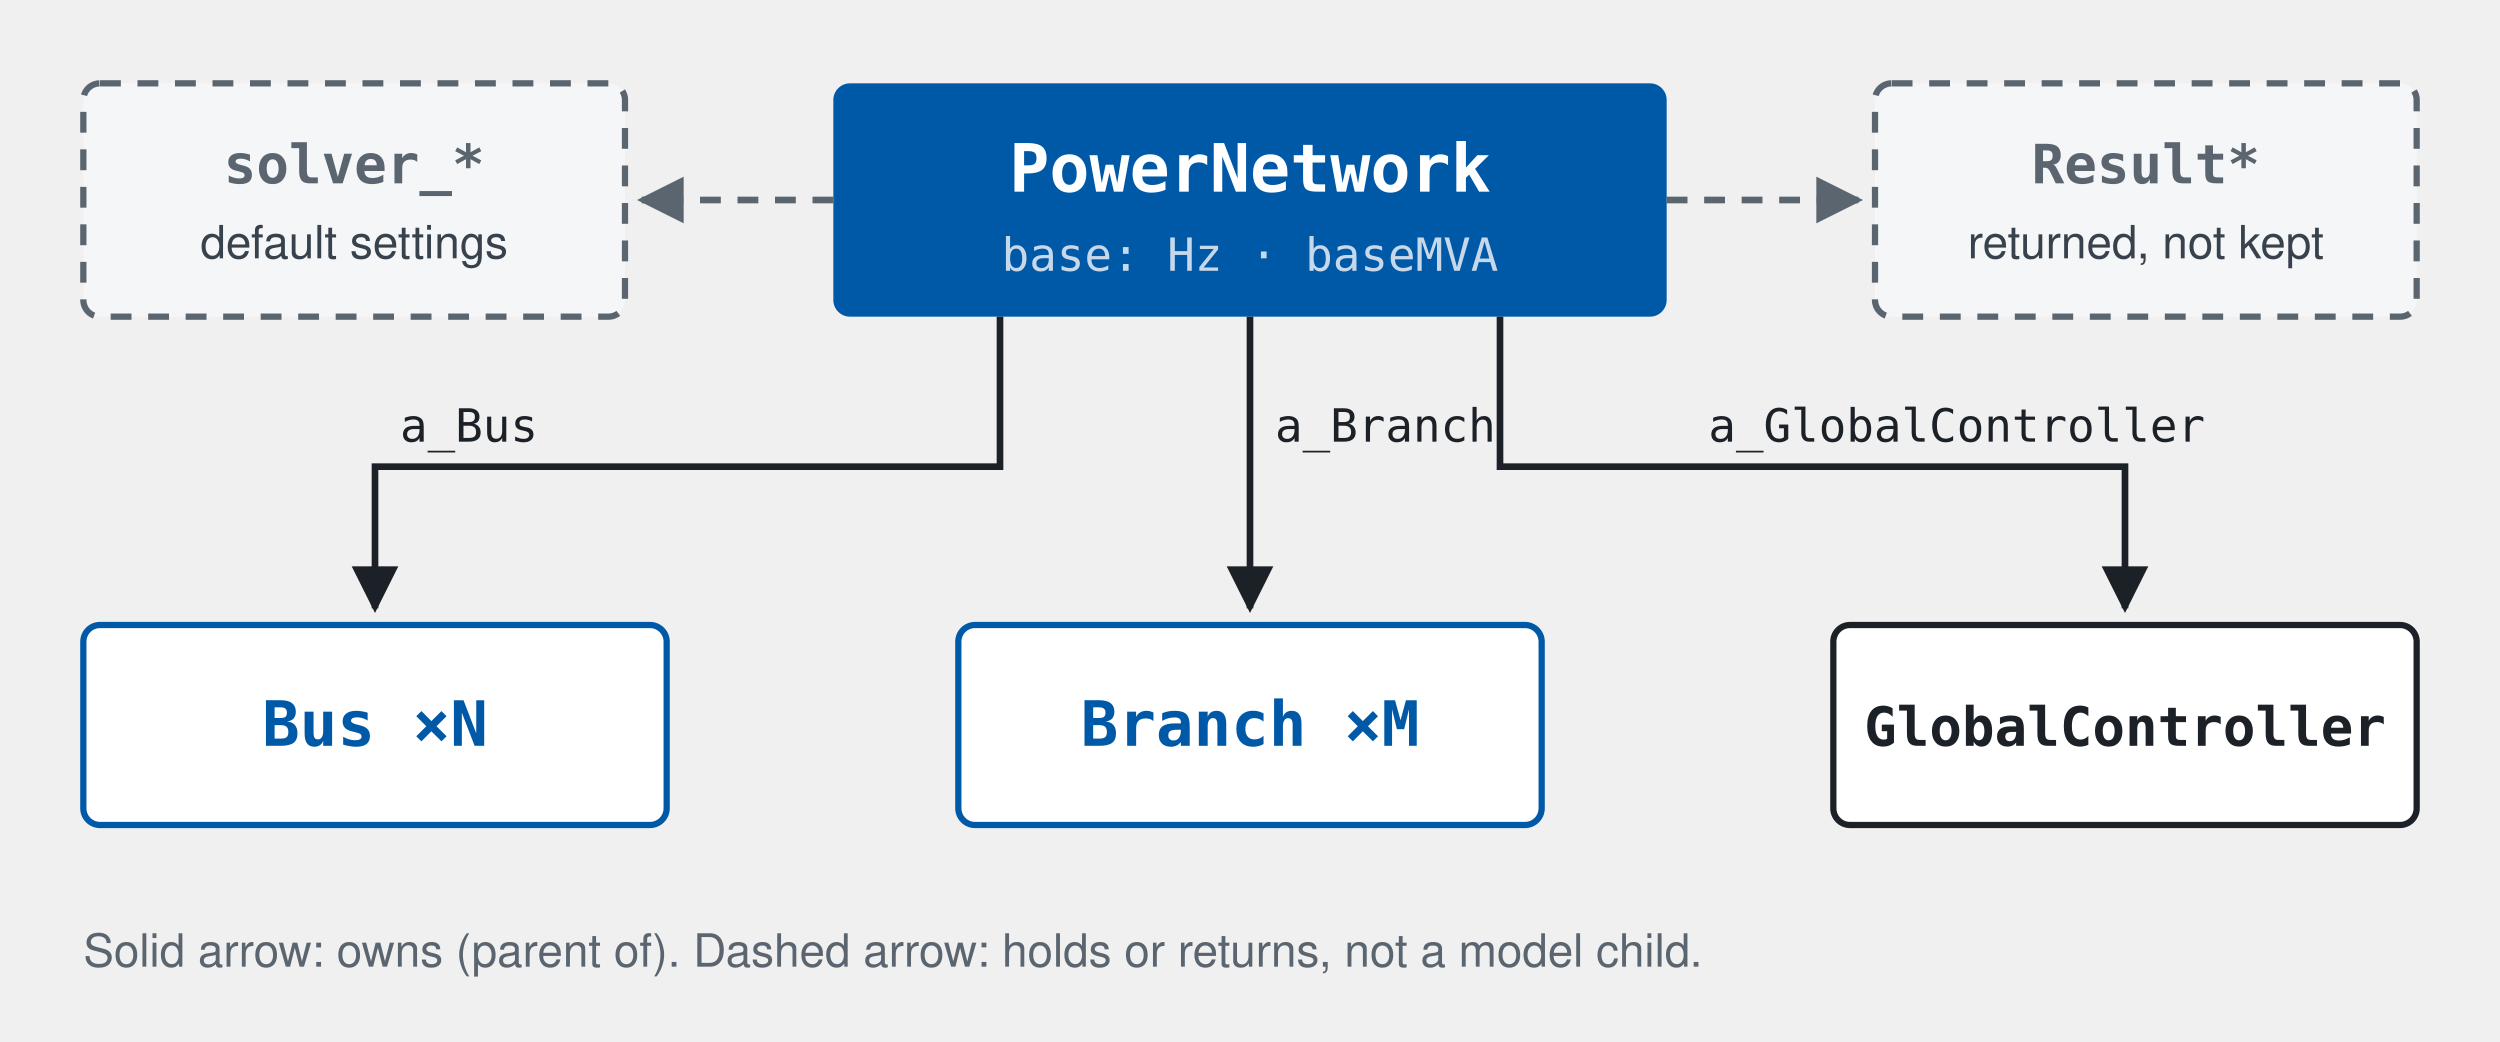
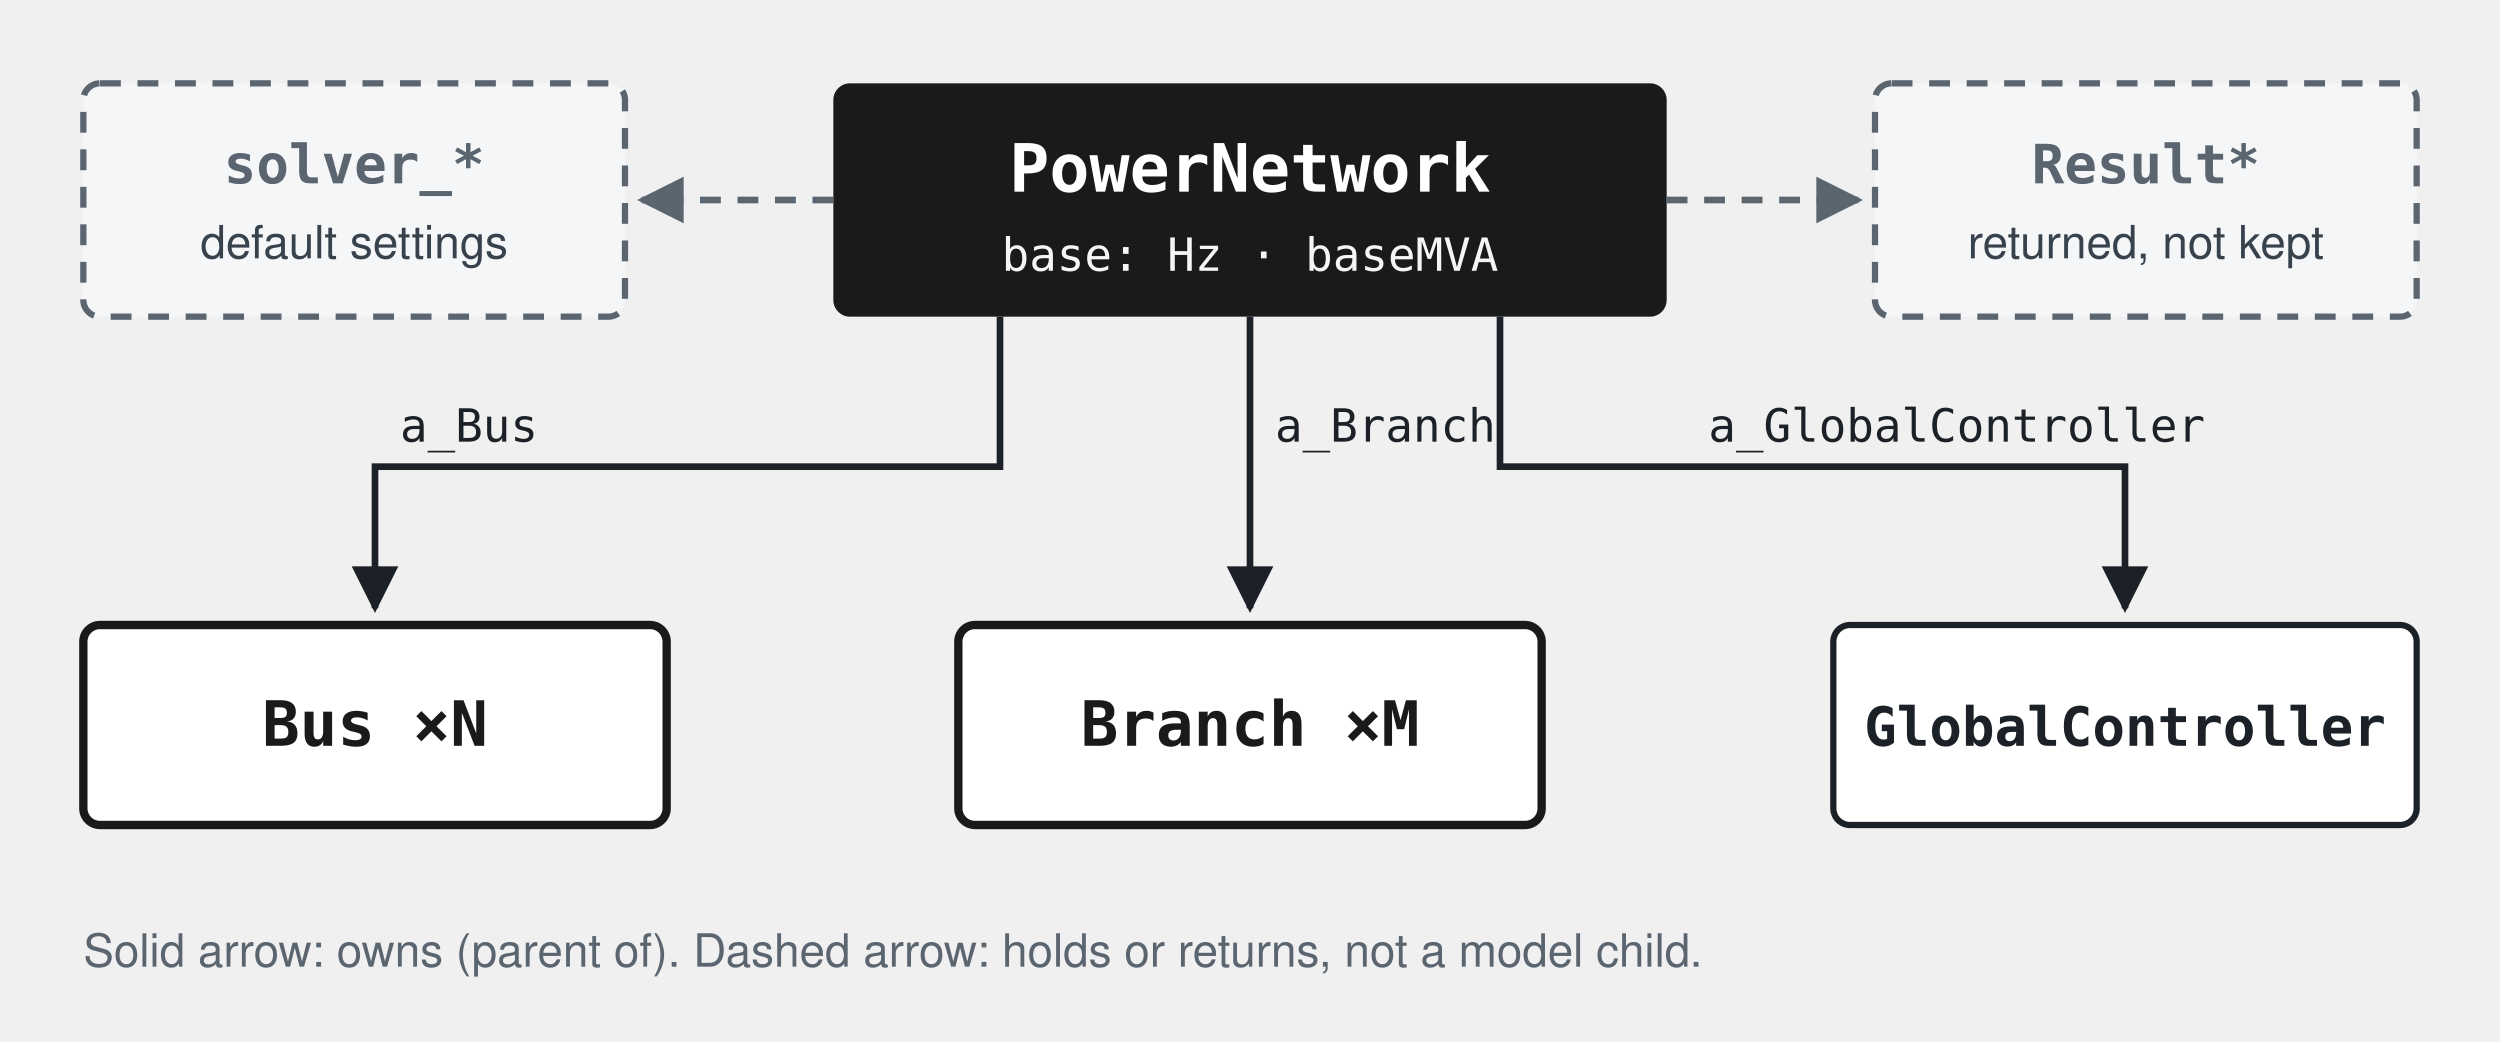
<svg xmlns="http://www.w3.org/2000/svg" font-family="-apple-system, BlinkMacSystemFont, 'Segoe UI', Helvetica, Arial, sans-serif" viewBox="0 0 600 250" role="img">
  <defs>
    <marker id="cl-ah" viewBox="0 0 10 10" refX="9" refY="5" markerWidth="7" markerHeight="7" orient="auto-start-reverse">
      <path d="M0 0L10 5L0 10z" style="fill:#1B2127" />
    </marker>
    <marker id="cl-ah-m" viewBox="0 0 10 10" refX="9" refY="5" markerWidth="7" markerHeight="7" orient="auto-start-reverse">
      <path d="M0 0L10 5L0 10z" style="fill:#5A6570" />
    </marker>
  </defs>
-   <rect x="200" y="20" width="200" height="56" rx="4" style="fill:#0059A7" />
+   <rect x="200" y="20" width="200" height="56" rx="4" style="fill:#1A1A1A" />
  <text x="300" y="46" text-anchor="middle" font-size="16" font-weight="bold" font-family="ui-monospace, SFMono-Regular, Menlo, Consolas, monospace" style="fill:#FFFFFF">PowerNetwork</text>
-   <text x="300" y="65" text-anchor="middle" font-size="11" font-family="ui-monospace, SFMono-Regular, Menlo, Consolas, monospace" style="fill:#C7D8EA">base: Hz · baseMVA</text>
+   <text x="300" y="65" text-anchor="middle" font-size="11" font-family="ui-monospace, SFMono-Regular, Menlo, Consolas, monospace" style="fill:#F5F5F4">base: Hz · baseMVA</text>
  <rect x="20" y="20" width="130" height="56" rx="4" stroke-width="1.5" stroke-dasharray="5 4" style="fill:#F5F6F7; stroke:#5A6570" />
  <text x="85" y="44" text-anchor="middle" font-size="13" font-weight="bold" font-family="ui-monospace, SFMono-Regular, Menlo, Consolas, monospace" style="fill:#5A6570">solver_*</text>
  <text x="85" y="62" text-anchor="middle" font-size="11" style="fill:#38424C">default settings</text>
  <path d="M200 48H154" fill="none" stroke-width="1.6" stroke-dasharray="5 4" marker-end="url(#cl-ah-m)" style="stroke:#5A6570" />
  <rect x="450" y="20" width="130" height="56" rx="4" stroke-width="1.5" stroke-dasharray="5 4" style="fill:#F5F6F7; stroke:#5A6570" />
  <text x="515" y="44" text-anchor="middle" font-size="13" font-weight="bold" font-family="ui-monospace, SFMono-Regular, Menlo, Consolas, monospace" style="fill:#5A6570">Result*</text>
  <text x="515" y="62" text-anchor="middle" font-size="11" style="fill:#38424C">returned, not kept</text>
  <path d="M400 48H446" fill="none" stroke-width="1.6" stroke-dasharray="5 4" marker-end="url(#cl-ah-m)" style="stroke:#5A6570" />
  <path d="M240 76V112H90V146" fill="none" stroke-width="1.6" marker-end="url(#cl-ah)" style="stroke:#1B2127" />
  <path d="M300 76V146" fill="none" stroke-width="1.6" marker-end="url(#cl-ah)" style="stroke:#1B2127" />
  <path d="M360 76V112H510V146" fill="none" stroke-width="1.6" marker-end="url(#cl-ah)" style="stroke:#1B2127" />
  <text x="96" y="106" font-size="11" font-family="ui-monospace, SFMono-Regular, Menlo, Consolas, monospace" style="fill:#1B2127">a_Bus</text>
  <text x="306" y="106" font-size="11" font-family="ui-monospace, SFMono-Regular, Menlo, Consolas, monospace" style="fill:#1B2127">a_Branch</text>
  <text x="410" y="106" font-size="11" font-family="ui-monospace, SFMono-Regular, Menlo, Consolas, monospace" style="fill:#1B2127">a_GlobalController</text>
-   <rect x="20" y="150" width="140" height="48" rx="4" stroke-width="1.5" style="fill:#FFFFFF; stroke:#0059A7" />
-   <text x="90" y="179" text-anchor="middle" font-size="15" font-weight="bold" font-family="ui-monospace, SFMono-Regular, Menlo, Consolas, monospace" style="fill:#0059A7">Bus ×N</text>
-   <rect x="230" y="150" width="140" height="48" rx="4" stroke-width="1.5" style="fill:#FFFFFF; stroke:#0059A7" />
-   <text x="300" y="179" text-anchor="middle" font-size="15" font-weight="bold" font-family="ui-monospace, SFMono-Regular, Menlo, Consolas, monospace" style="fill:#0059A7">Branch ×M</text>
+   <rect x="20" y="150" width="140" height="48" rx="4" stroke-width="2" style="fill:#FFFFFF; stroke:#1A1A1A" />
+   <text x="90" y="179" text-anchor="middle" font-size="15" font-weight="bold" font-family="ui-monospace, SFMono-Regular, Menlo, Consolas, monospace" style="fill:#1A1A1A">Bus ×N</text>
+   <rect x="230" y="150" width="140" height="48" rx="4" stroke-width="2" style="fill:#FFFFFF; stroke:#1A1A1A" />
+   <text x="300" y="179" text-anchor="middle" font-size="15" font-weight="bold" font-family="ui-monospace, SFMono-Regular, Menlo, Consolas, monospace" style="fill:#1A1A1A">Branch ×M</text>
  <rect x="440" y="150" width="140" height="48" rx="4" stroke-width="1.5" style="fill:#FFFFFF; stroke:#1B2127" />
  <text x="510" y="179" text-anchor="middle" font-size="13" font-weight="bold" font-family="ui-monospace, SFMono-Regular, Menlo, Consolas, monospace" style="fill:#1B2127">GlobalController</text>
  <text x="20" y="232" font-size="11" style="fill:#5A6570">Solid arrow: owns (parent of). Dashed arrow: holds or returns, not a model child.</text>
</svg>
